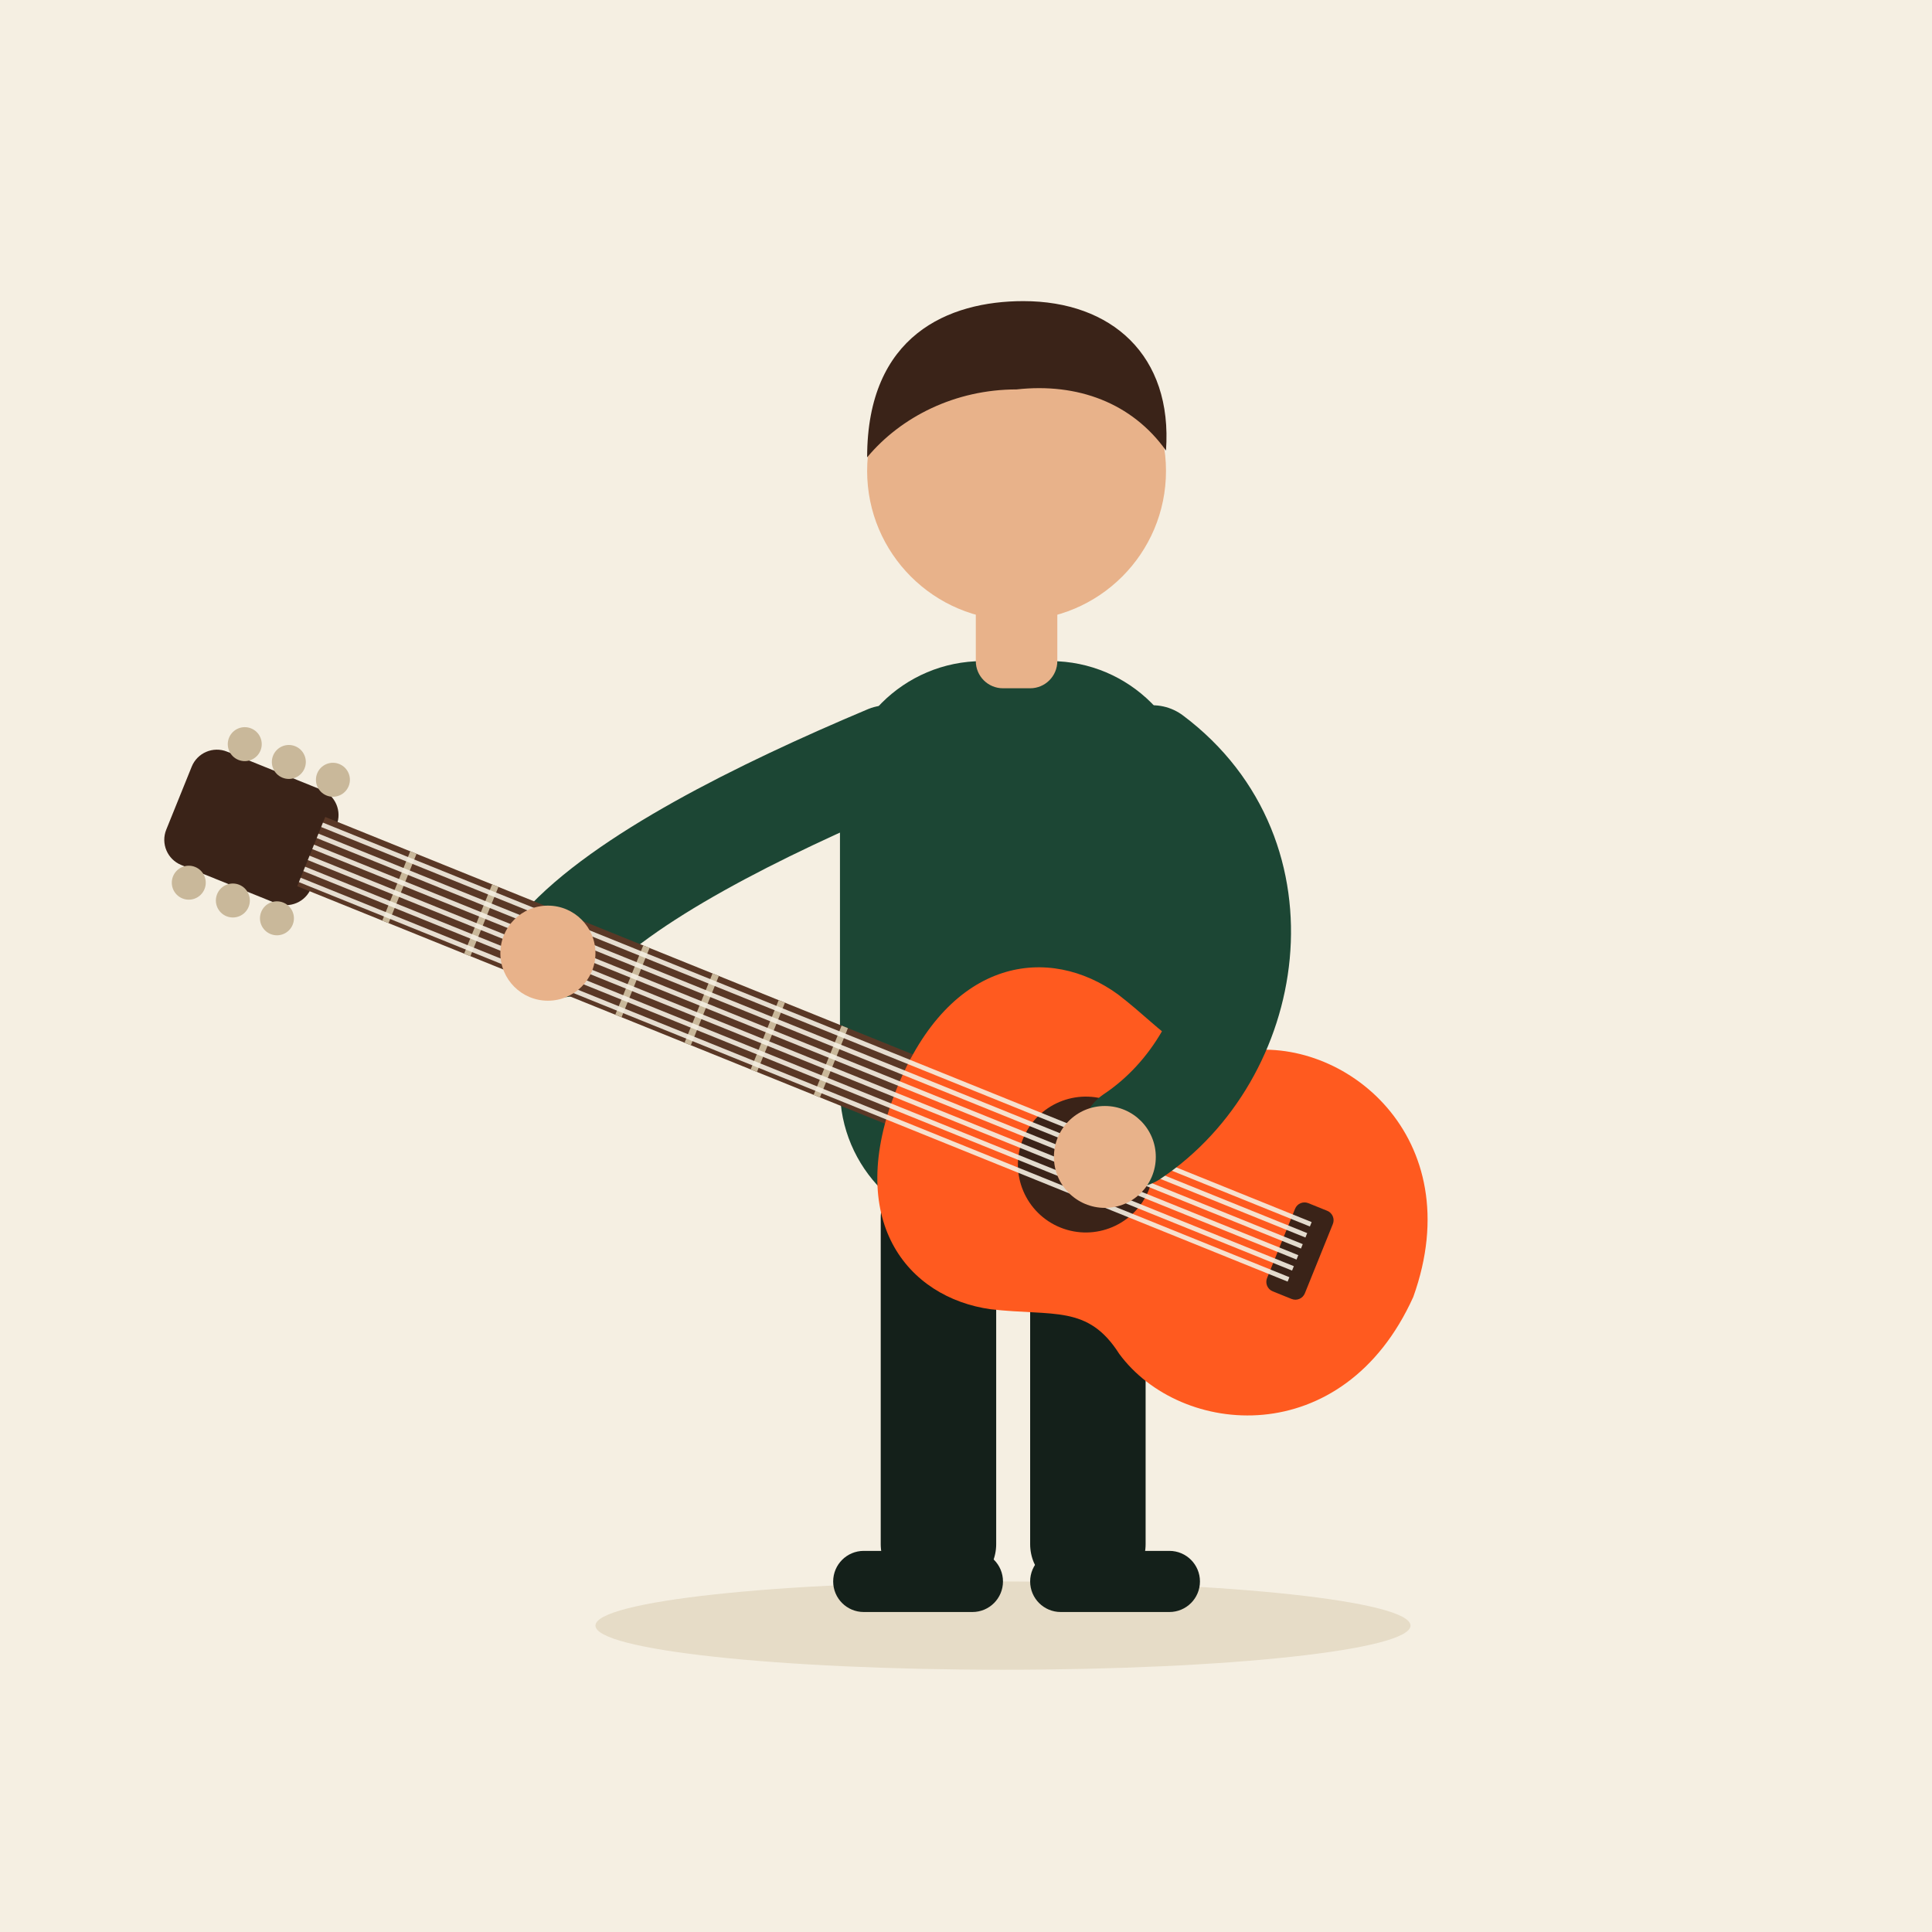
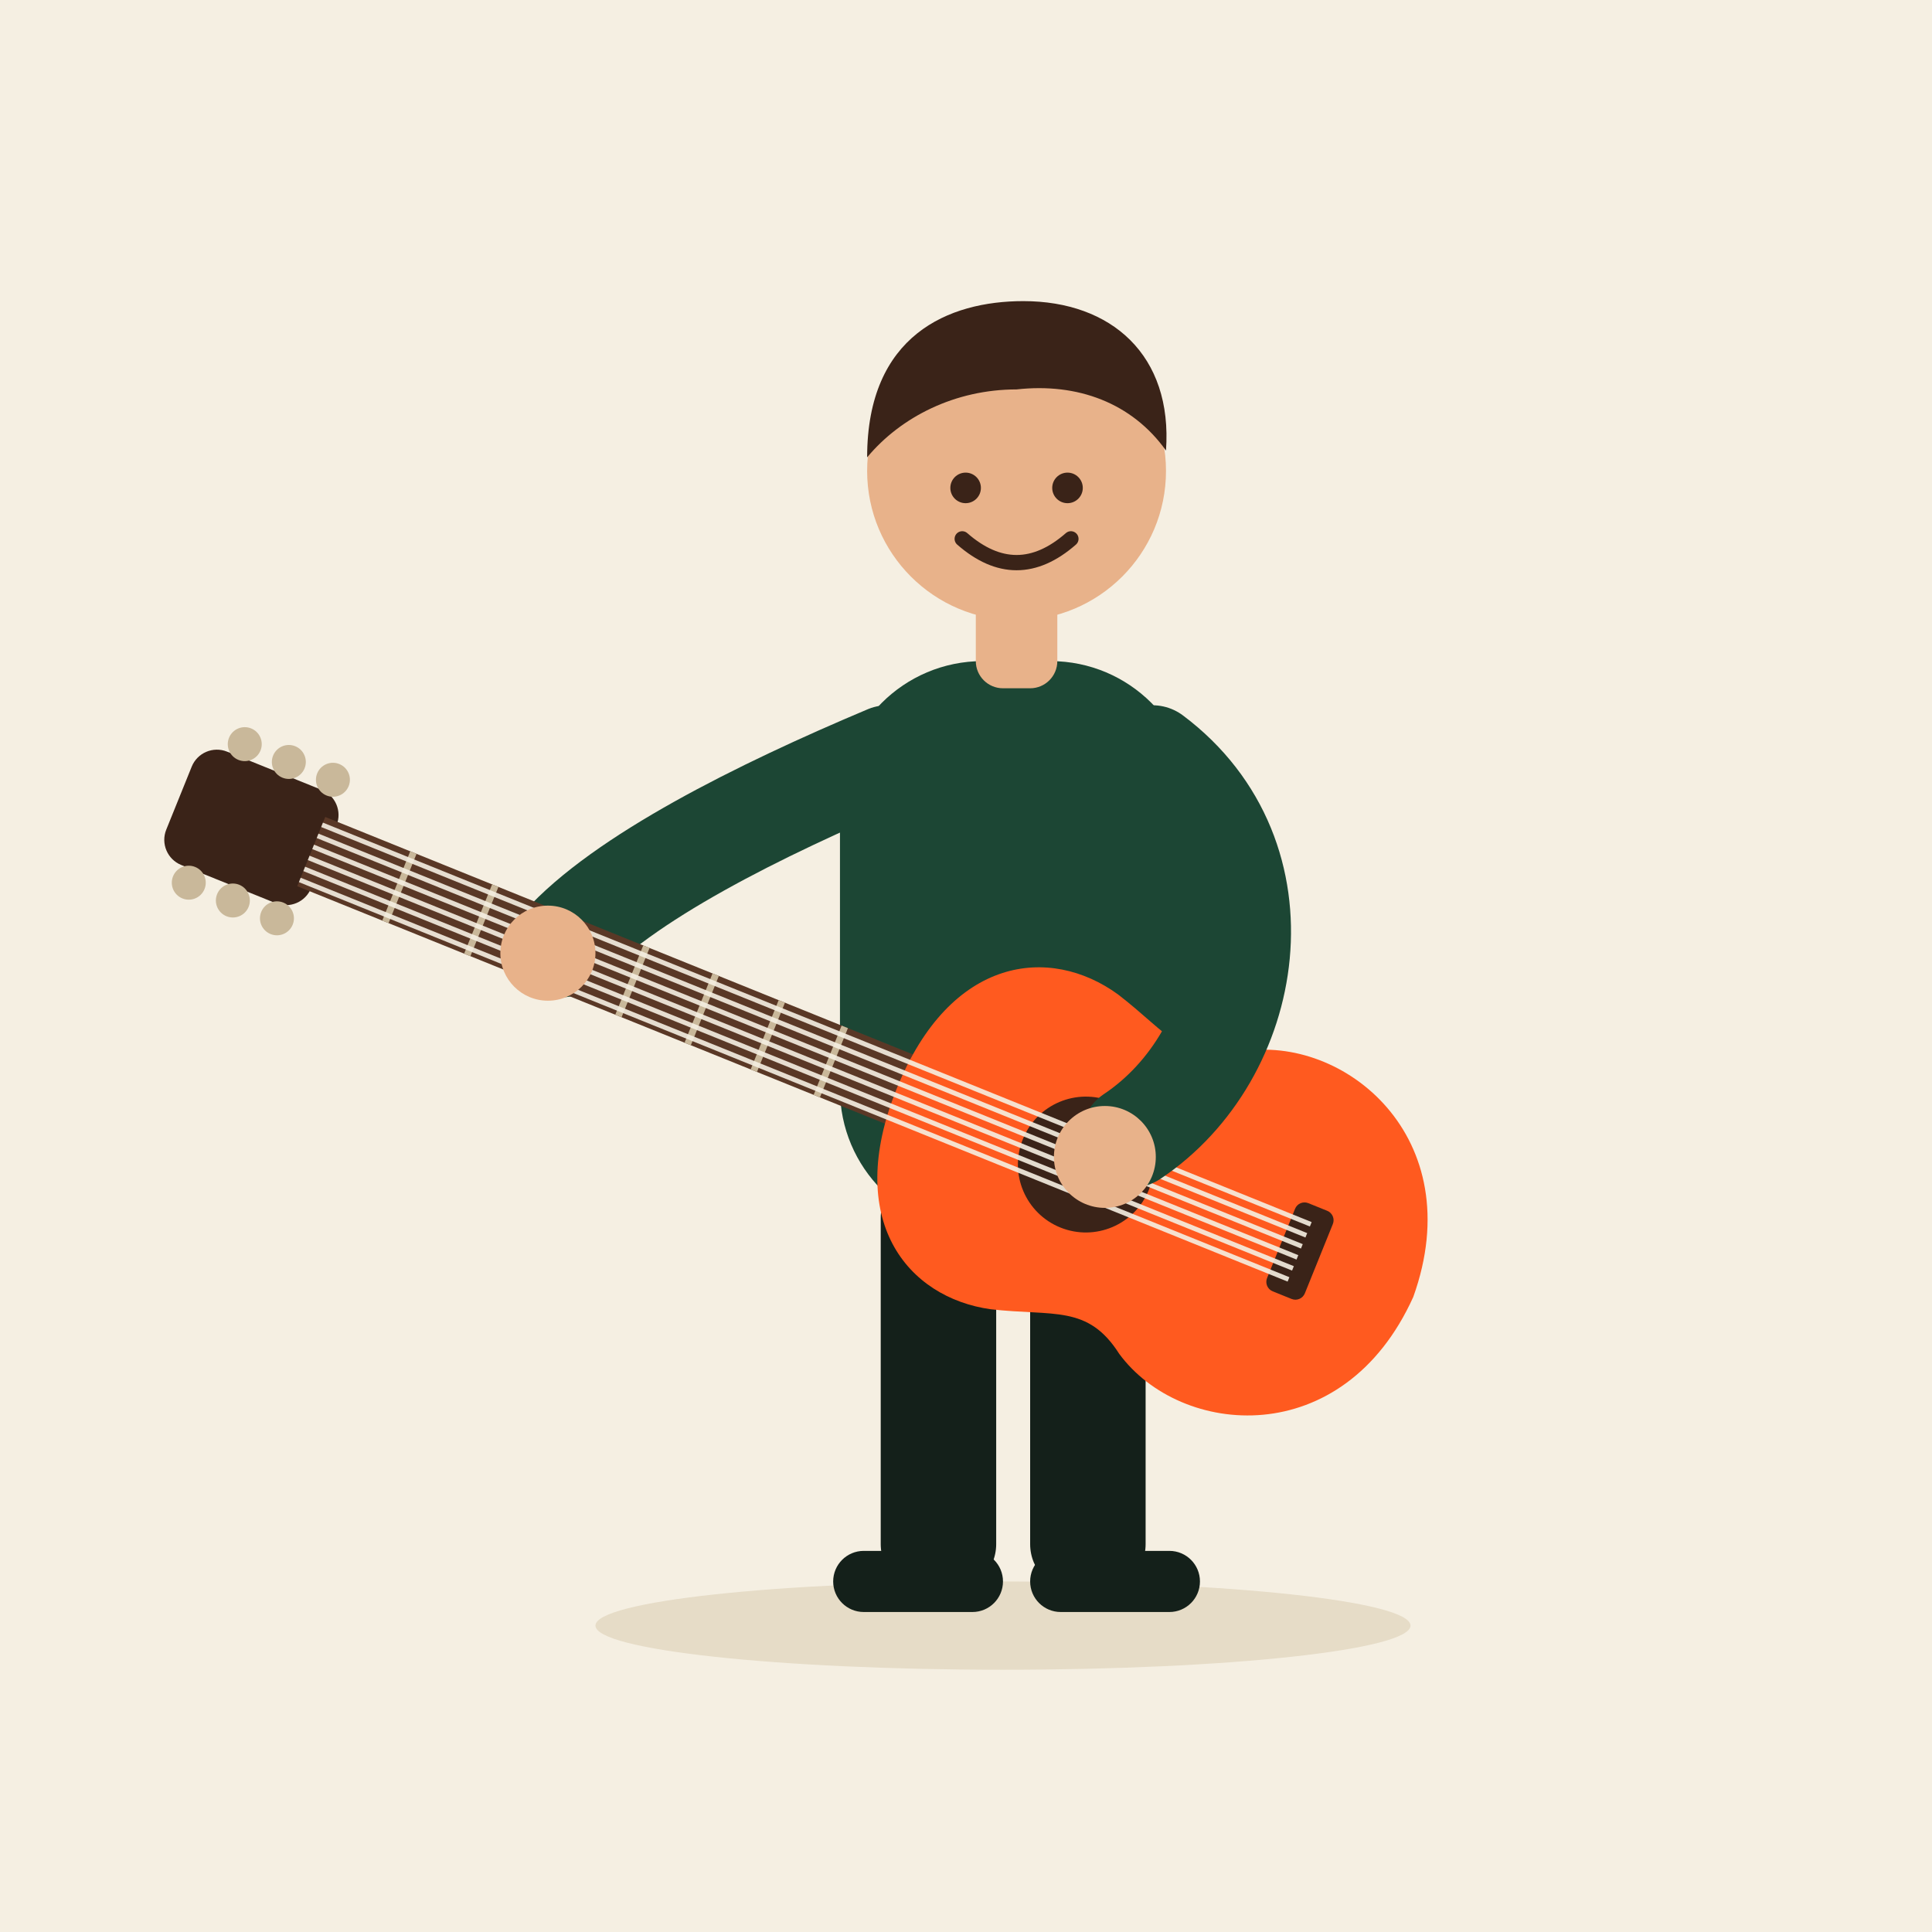
<svg xmlns="http://www.w3.org/2000/svg" viewBox="0 0 512 512">
  <rect width="512" height="512" fill="#f5efe2" />
  <g transform="translate(30 24) scale(.9)">
    <ellipse cx="262" cy="452" rx="120" ry="13" fill="#e6dcc7" />
    <g fill="#14201a">
      <rect x="226" y="318" width="34" height="124" rx="14" />
      <rect x="270" y="318" width="34" height="124" rx="14" />
      <rect x="212" y="430" width="50" height="18" rx="9" />
      <rect x="270" y="430" width="50" height="18" rx="9" />
    </g>
    <rect x="214" y="168" width="104" height="168" rx="42" fill="#1c4634" />
    <rect x="254" y="146" width="24" height="30" rx="8" fill="#e8b28a" />
    <circle cx="266" cy="112" r="44" fill="#e8b28a" />
    <path d="M222 108 C222 72 246 62 268 62 C294 62 312 78 310 106 C300 92 284 86 266 88 C248 88 232 96 222 108Z" fill="#3a2318" />
+     <g fill="#3a2318">
+       <circle cx="251" cy="117" r="4.5" />
+       <circle cx="281" cy="117" r="4.5" />
+     </g>
+     <path d="M250 132 Q266 146 282 132" stroke="#3a2318" stroke-width="4.5" stroke-linecap="round" fill="none" />
    <path d="M228 196 C190 212 150 232 132 252" stroke="#1c4634" stroke-width="30" stroke-linecap="round" fill="none" />
    <g transform="translate(-34 8) rotate(22 300 300)">
      <rect x="34" y="282" width="46" height="36" rx="8" fill="#3a2318" />
      <g fill="#c9b89a">
        <circle cx="46" cy="278" r="5" />
        <circle cx="60" cy="278" r="5" />
        <circle cx="74" cy="278" r="5" />
        <circle cx="46" cy="322" r="5" />
        <circle cx="60" cy="322" r="5" />
        <circle cx="74" cy="322" r="5" />
      </g>
      <rect x="76" y="289" width="196" height="22" fill="#5a3826" />
      <g stroke="#c9b89a" stroke-width="2">
        <line x1="104" y1="289" x2="104" y2="311" />
        <line x1="130" y1="289" x2="130" y2="311" />
        <line x1="155" y1="289" x2="155" y2="311" />
        <line x1="178" y1="289" x2="178" y2="311" />
        <line x1="200" y1="289" x2="200" y2="311" />
        <line x1="221" y1="289" x2="221" y2="311" />
        <line x1="241" y1="289" x2="241" y2="311" />
      </g>
      <path d="M262 300 C262 258 288 244 312 250 C330 255 338 262 352 252 C378 236 424 250 426 300 C424 350 378 364 352 348 C338 338 330 345 312 350 C288 356 262 342 262 300Z" fill="#ff5a1f" />
      <circle cx="322" cy="300" r="20" fill="#3a2318" />
      <rect x="384" y="286" width="12" height="28" rx="3" fill="#3a2318" />
      <g stroke="#f5efe2" stroke-width="1.4" opacity=".9">
        <line x1="76" y1="291.5" x2="390" y2="291.5" />
        <line x1="76" y1="295" x2="390" y2="295" />
        <line x1="76" y1="298.5" x2="390" y2="298.5" />
        <line x1="76" y1="302" x2="390" y2="302" />
        <line x1="76" y1="305.5" x2="390" y2="305.5" />
        <line x1="76" y1="309" x2="390" y2="309" />
      </g>
    </g>
    <circle cx="128" cy="254" r="14" fill="#e8b28a" />
    <path d="M306 196 C346 226 336 284 300 308" stroke="#1c4634" stroke-width="30" stroke-linecap="round" fill="none" />
    <circle cx="292" cy="314" r="15" fill="#e8b28a" />
  </g>
</svg>
